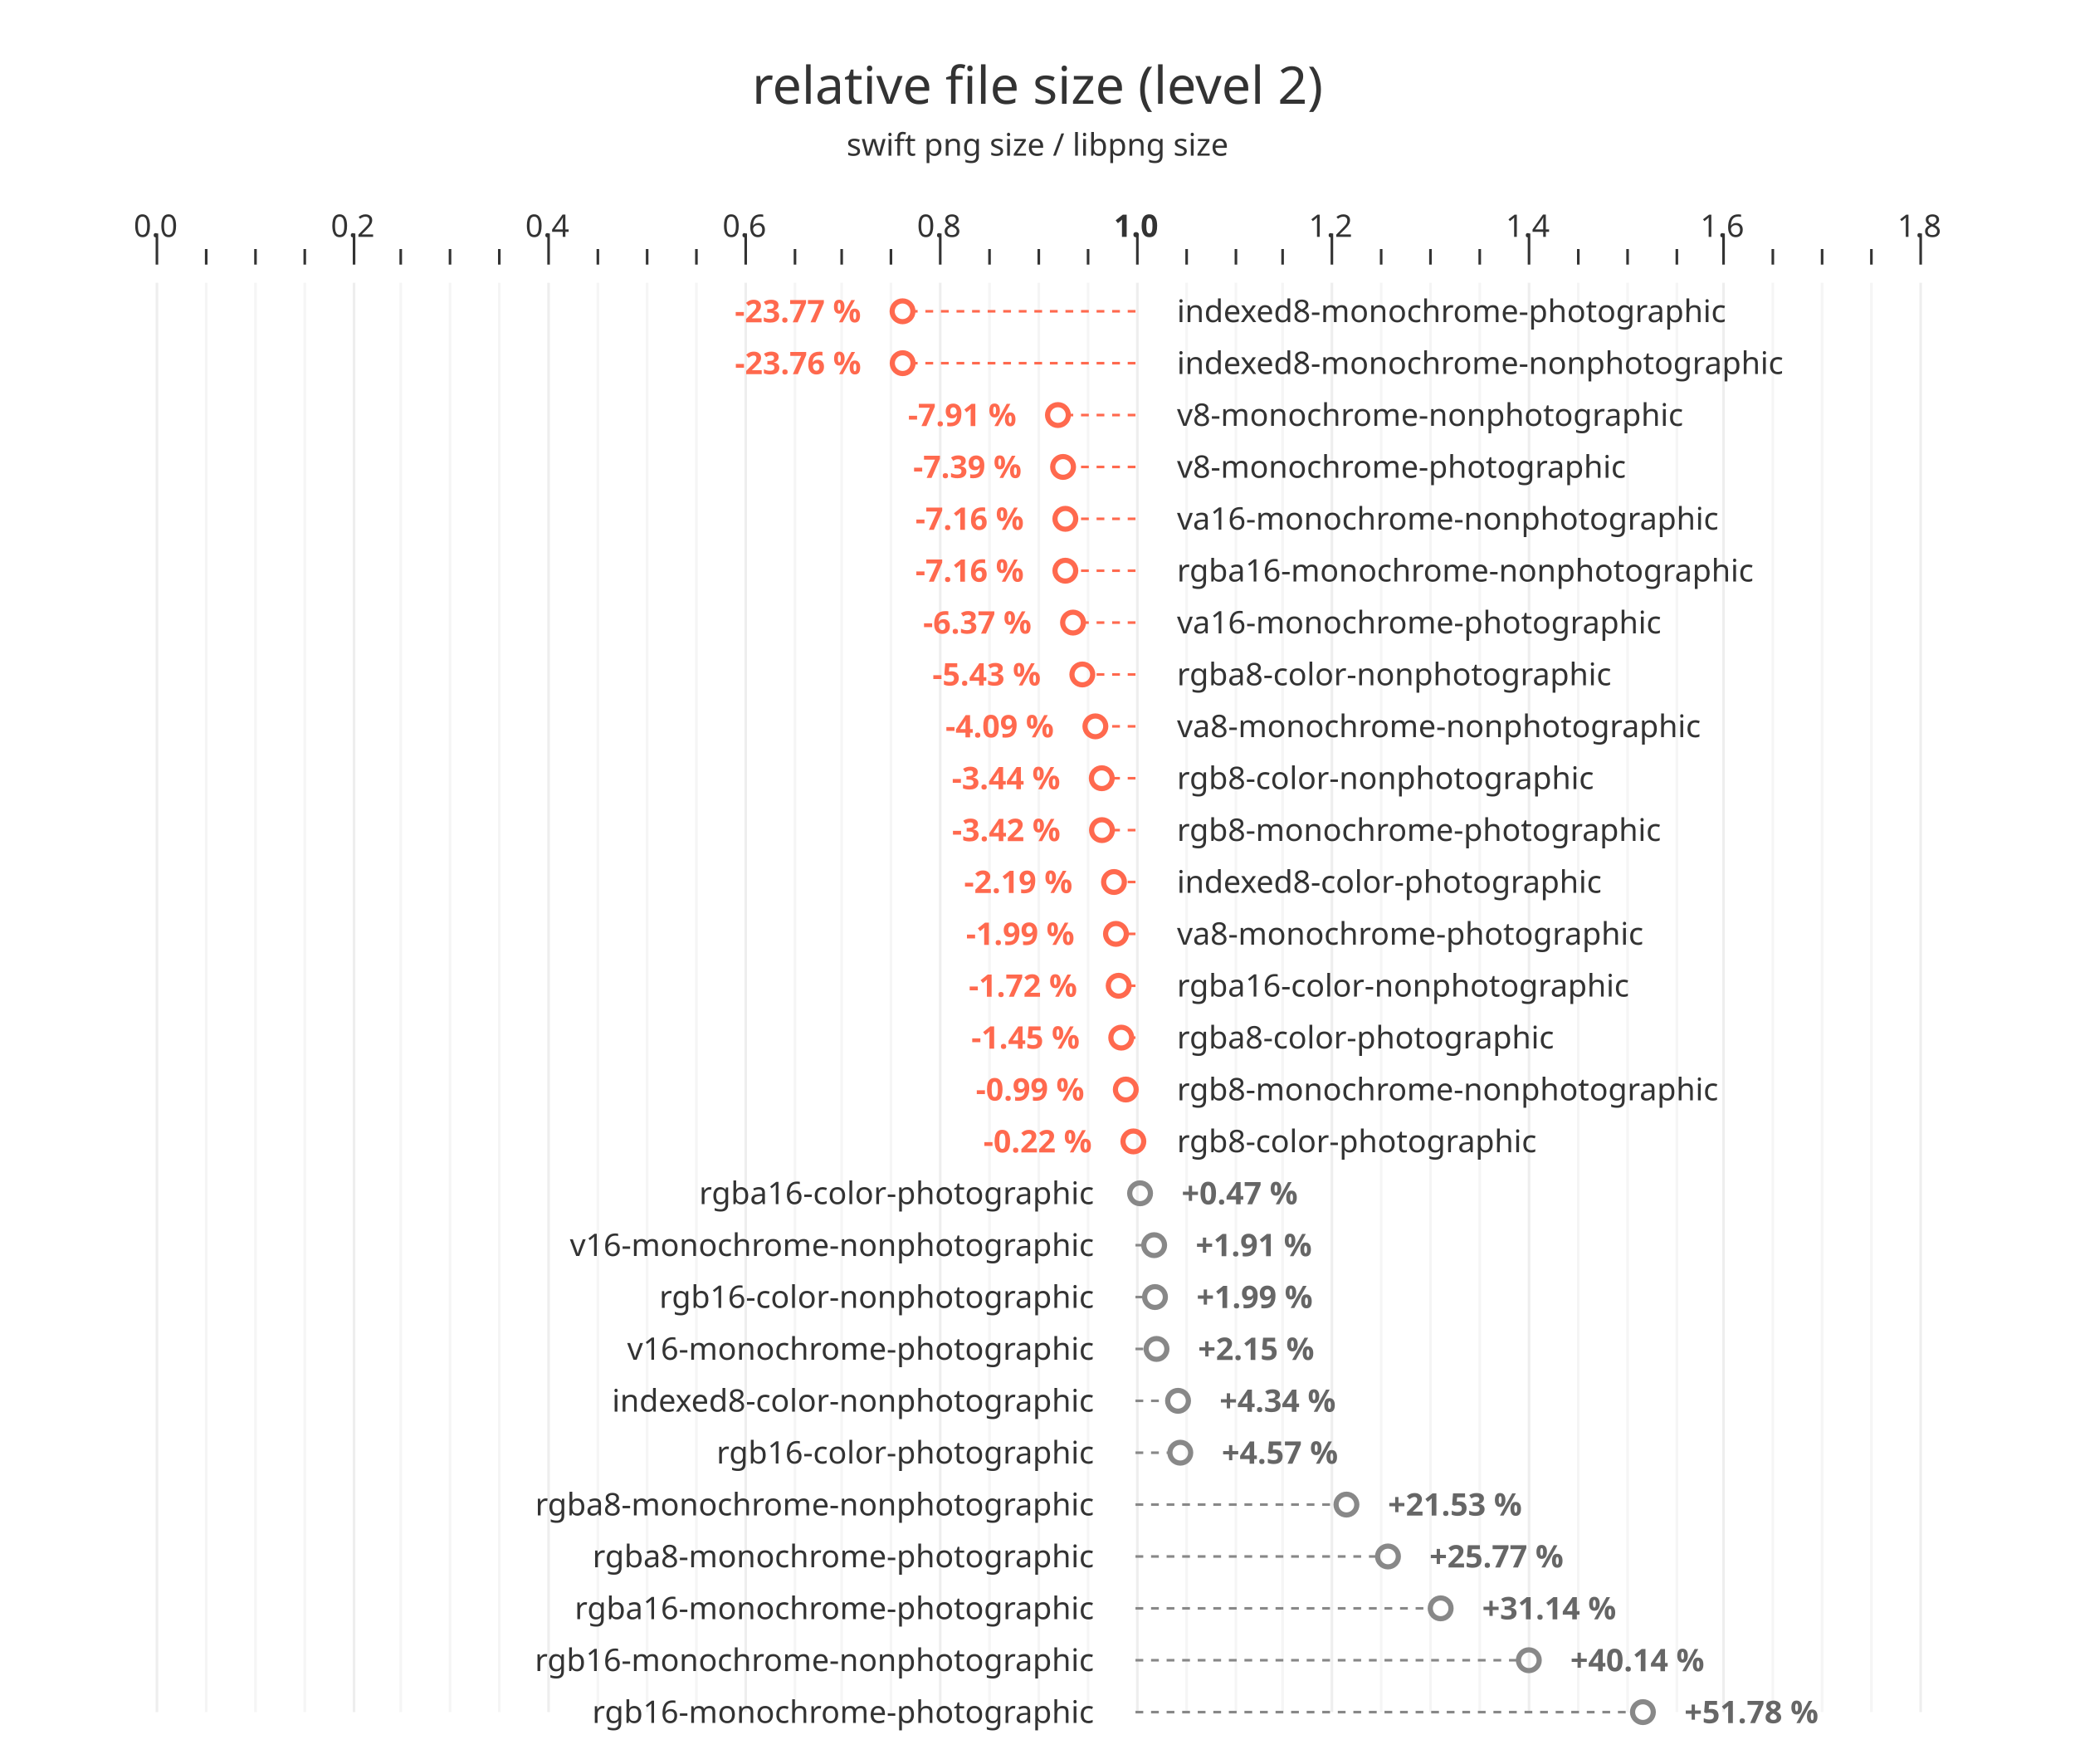
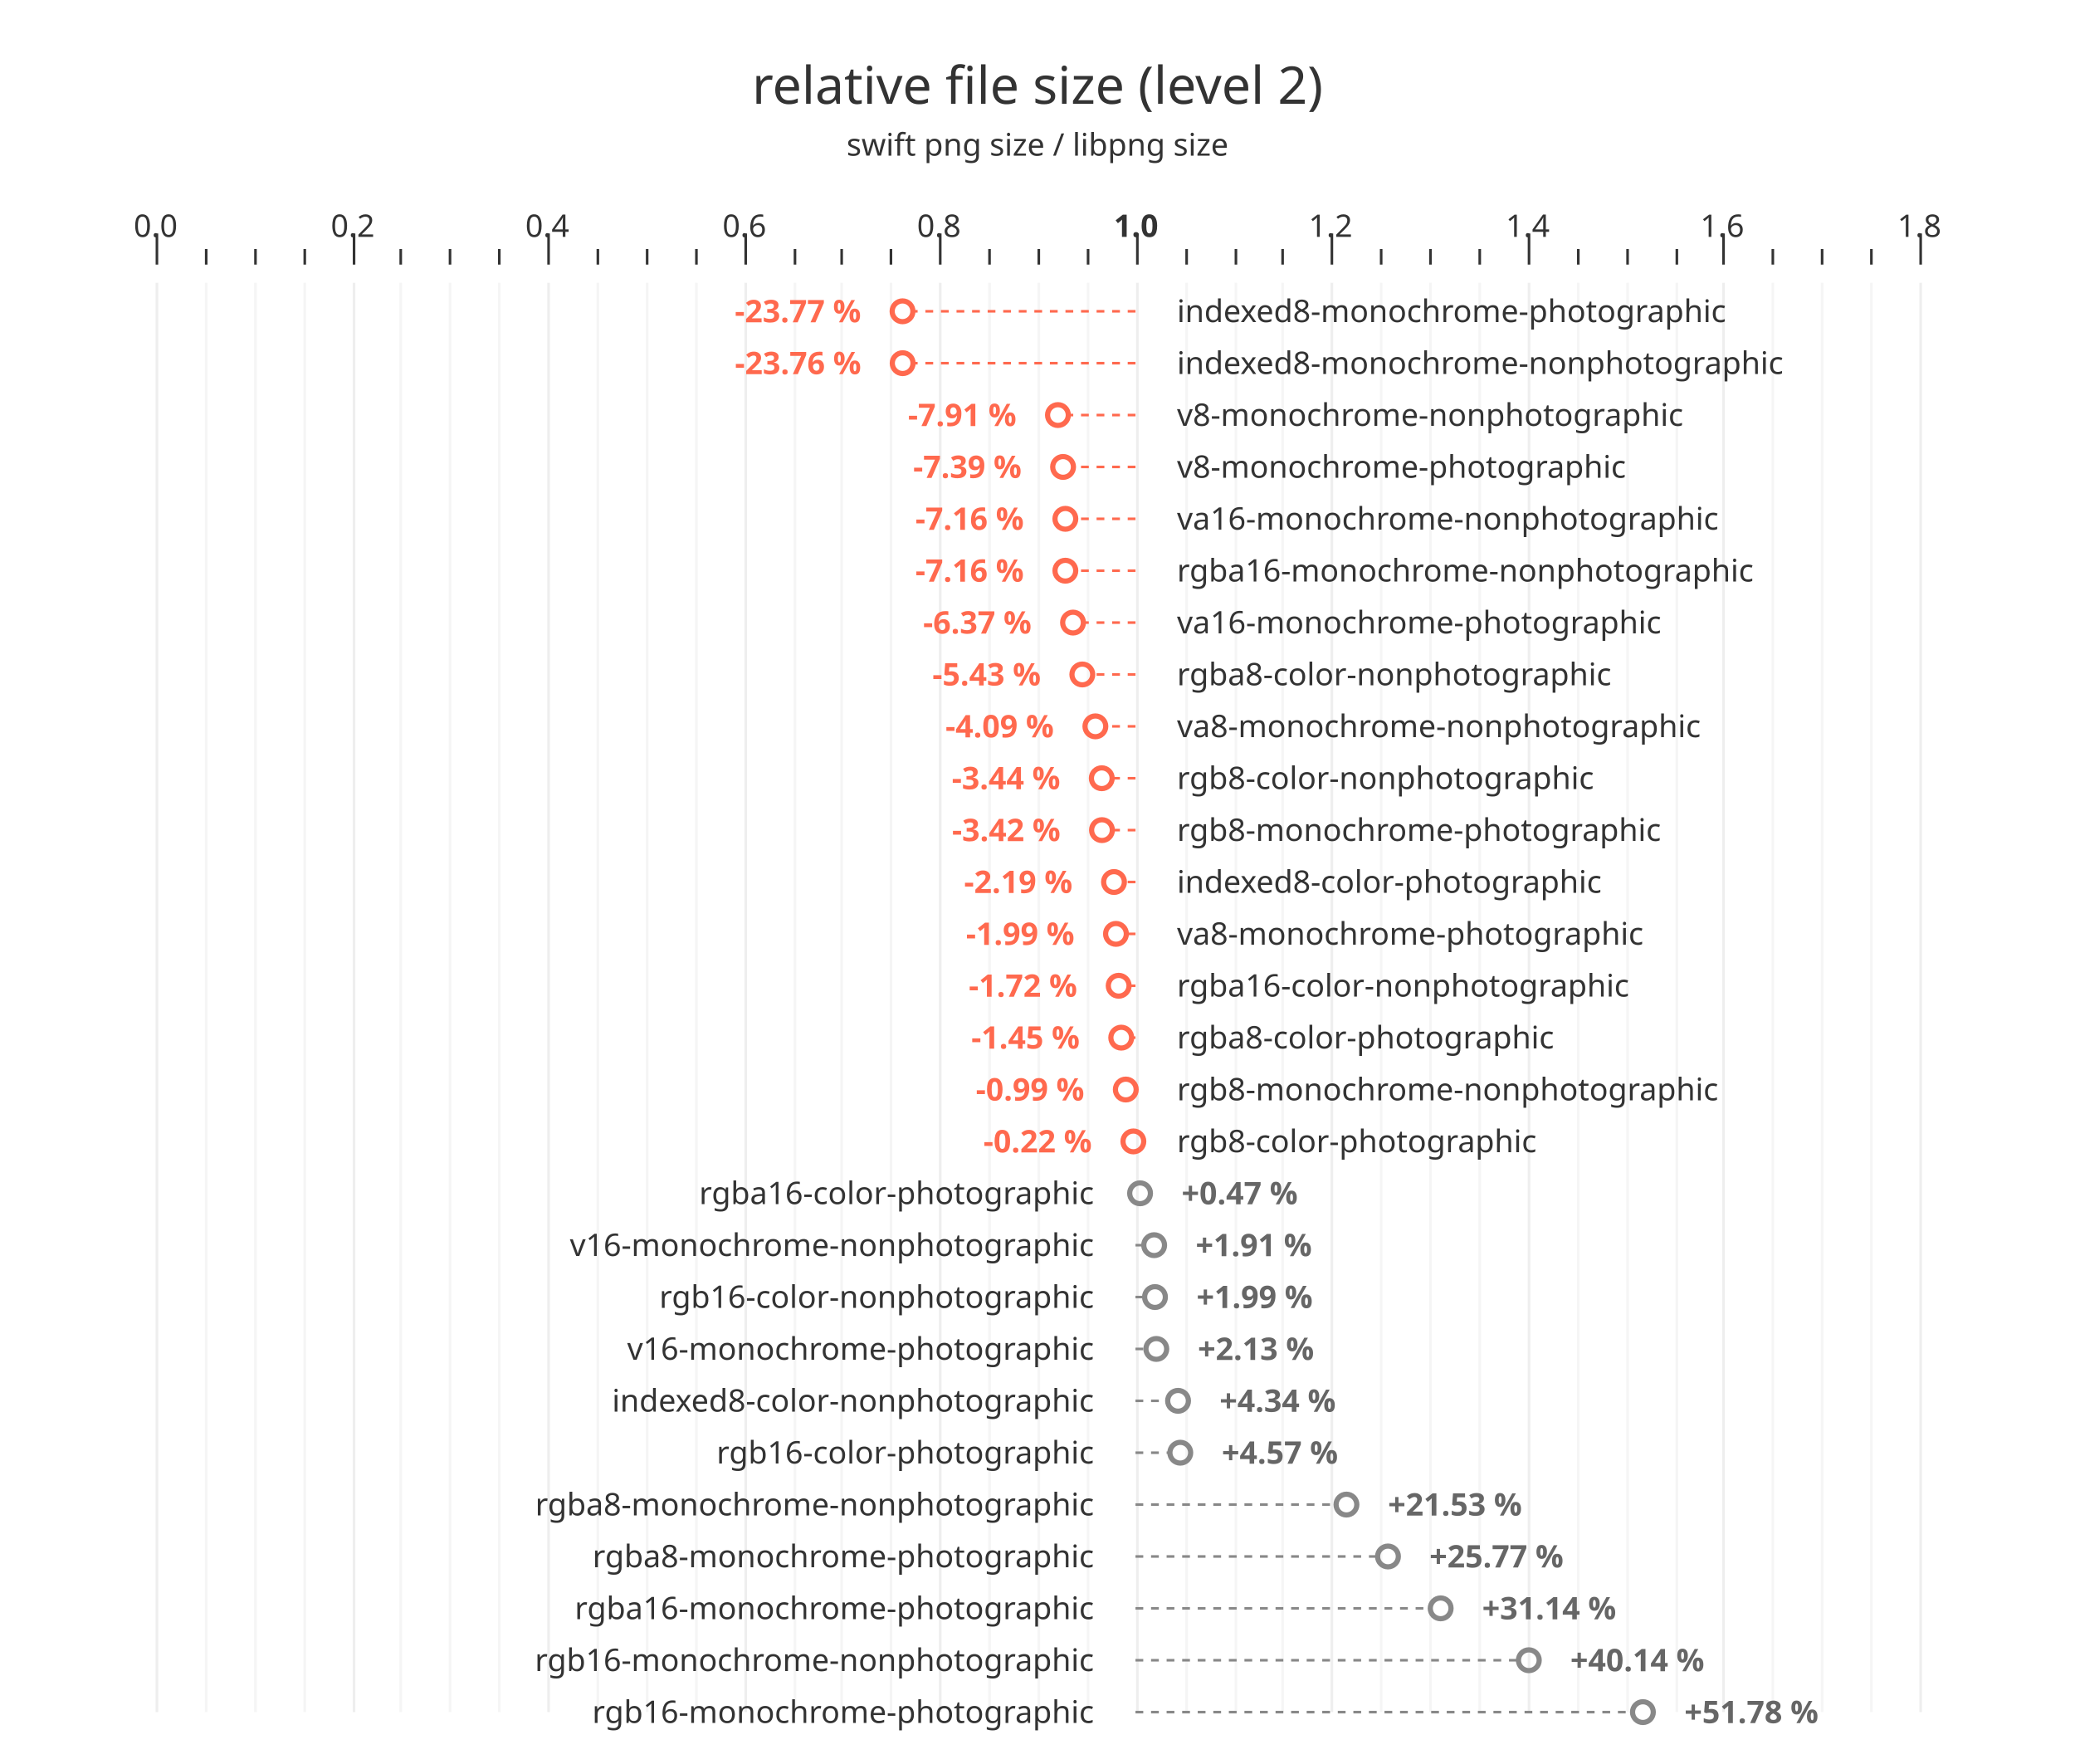
<svg xmlns="http://www.w3.org/2000/svg" width="800" height="680" viewBox="0 0 800 680">
  <style type="text/css">
    
        
    rect.background 
    {
        fill:   white;
    }
    
    path.grid 
    {
        stroke-width: 1px;
        fill:   none;
    }
    path.grid-major 
    {
        stroke: #eeeeeeff;
    }
    path.grid-minor 
    {
        stroke: #f5f5f5ff;
    }
    
    path.tick 
    {
        stroke-width: 1px;
        stroke: #333333ff;
        fill:   none;
    }
    
    path.stem 
    {
        stroke-width: 1px;
        stroke-dasharray: 3 3;
    }
    circle.dot 
    {
        stroke-width: 2px;
        stroke: #666;
        fill:   none;
    }
    
    text
    {
        fill: #333333ff;
        font-family: 'SF Mono';
    }
    text.label-numeric 
    {
        font-size: 12px;
    }
    text.label-numeric.unity 
    {
        font-weight: 700;
    }
    text.label-x 
    {
        text-anchor: middle; 
        dominant-baseline: text-top;
    }
    
    text.label-legend, text.label-percent
    {
        font-size: 12px;
        dominant-baseline: middle;
    }
    text.label-percent 
    {
        font-weight: 700;
    }
    text.label-legend.better, text.label-percent.worse 
    {
        text-anchor: begin; 
    }
    text.label-legend.worse, text.label-percent.better 
    {
        text-anchor: end; 
    }
    
    text.title, text.subtitle 
    {
        text-anchor: middle; 
    }
    text.title 
    {
        font-size: 20px;
    }
    text.subtitle 
    {
        font-size: 12px;
    }
    
    circle.better, path.stem.better
    {
        stroke: #ff694eff
    }
    circle.worse, path.stem.worse
    {
        stroke: #888888ff
    }
    text.label-percent.better 
    {
        fill: #ff694eff
    }
    text.label-percent.worse 
    {
        fill: #666666ff
    }
    
    
</style>
  <rect width="800" height="680" class="background" />
  <path class="grid grid-minor" d="M 79.5,660 L 79.5,109" />
  <path class="grid grid-minor" d="M 98.5,660 L 98.5,109" />
  <path class="grid grid-minor" d="M 117.5,660 L 117.5,109" />
  <path class="grid grid-minor" d="M 154.5,660 L 154.5,109" />
  <path class="grid grid-minor" d="M 173.5,660 L 173.5,109" />
  <path class="grid grid-minor" d="M 192.5,660 L 192.5,109" />
  <path class="grid grid-minor" d="M 230.5,660 L 230.5,109" />
  <path class="grid grid-minor" d="M 249.5,660 L 249.5,109" />
  <path class="grid grid-minor" d="M 268.5,660 L 268.5,109" />
  <path class="grid grid-minor" d="M 306.5,660 L 306.5,109" />
  <path class="grid grid-minor" d="M 324.5,660 L 324.5,109" />
  <path class="grid grid-minor" d="M 343.5,660 L 343.5,109" />
  <path class="grid grid-minor" d="M 381.5,660 L 381.5,109" />
  <path class="grid grid-minor" d="M 400.5,660 L 400.5,109" />
  <path class="grid grid-minor" d="M 419.5,660 L 419.5,109" />
  <path class="grid grid-minor" d="M 457.5,660 L 457.5,109" />
  <path class="grid grid-minor" d="M 476.5,660 L 476.5,109" />
  <path class="grid grid-minor" d="M 494.5,660 L 494.5,109" />
  <path class="grid grid-minor" d="M 532.5,660 L 532.5,109" />
  <path class="grid grid-minor" d="M 551.5,660 L 551.5,109" />
  <path class="grid grid-minor" d="M 570.5,660 L 570.5,109" />
  <path class="grid grid-minor" d="M 608.5,660 L 608.5,109" />
  <path class="grid grid-minor" d="M 627.5,660 L 627.5,109" />
  <path class="grid grid-minor" d="M 646.5,660 L 646.5,109" />
  <path class="grid grid-minor" d="M 683.5,660 L 683.5,109" />
  <path class="grid grid-minor" d="M 702.5,660 L 702.5,109" />
  <path class="grid grid-minor" d="M 721.5,660 L 721.5,109" />
  <path class="grid grid-major" d="M 60.5,660 L 60.5,109" />
  <path class="grid grid-major" d="M 136.5,660 L 136.5,109" />
  <path class="grid grid-major" d="M 211.5,660 L 211.5,109" />
  <path class="grid grid-major" d="M 287.5,660 L 287.5,109" />
  <path class="grid grid-major" d="M 362.5,660 L 362.5,109" />
  <path class="grid grid-major" d="M 438.5,660 L 438.5,109" />
  <path class="grid grid-major" d="M 513.5,660 L 513.5,109" />
  <path class="grid grid-major" d="M 589.5,660 L 589.5,109" />
  <path class="grid grid-major" d="M 664.5,660 L 664.5,109" />
  <path class="grid grid-major" d="M 740.5,660 L 740.5,109" />
  <path class="tick" d="M 60.5,102 L 60.5,90" />
  <path class="tick" d="M 79.5,102 L 79.5,96" />
  <path class="tick" d="M 98.5,102 L 98.5,96" />
  <path class="tick" d="M 117.5,102 L 117.5,96" />
  <path class="tick" d="M 136.5,102 L 136.5,90" />
  <path class="tick" d="M 154.5,102 L 154.5,96" />
  <path class="tick" d="M 173.5,102 L 173.5,96" />
  <path class="tick" d="M 192.5,102 L 192.5,96" />
  <path class="tick" d="M 211.5,102 L 211.5,90" />
  <path class="tick" d="M 230.5,102 L 230.5,96" />
  <path class="tick" d="M 249.5,102 L 249.5,96" />
  <path class="tick" d="M 268.5,102 L 268.5,96" />
  <path class="tick" d="M 287.5,102 L 287.5,90" />
  <path class="tick" d="M 306.5,102 L 306.5,96" />
  <path class="tick" d="M 324.5,102 L 324.5,96" />
  <path class="tick" d="M 343.5,102 L 343.5,96" />
  <path class="tick" d="M 362.5,102 L 362.5,90" />
  <path class="tick" d="M 381.5,102 L 381.5,96" />
  <path class="tick" d="M 400.5,102 L 400.5,96" />
  <path class="tick" d="M 419.5,102 L 419.5,96" />
  <path class="tick" d="M 438.5,102 L 438.5,90" />
  <path class="tick" d="M 457.5,102 L 457.5,96" />
  <path class="tick" d="M 476.5,102 L 476.5,96" />
  <path class="tick" d="M 494.5,102 L 494.5,96" />
  <path class="tick" d="M 513.5,102 L 513.5,90" />
  <path class="tick" d="M 532.5,102 L 532.5,96" />
  <path class="tick" d="M 551.5,102 L 551.5,96" />
  <path class="tick" d="M 570.5,102 L 570.5,96" />
  <path class="tick" d="M 589.5,102 L 589.5,90" />
  <path class="tick" d="M 608.5,102 L 608.5,96" />
  <path class="tick" d="M 627.5,102 L 627.5,96" />
  <path class="tick" d="M 646.5,102 L 646.5,96" />
  <path class="tick" d="M 664.5,102 L 664.5,90" />
  <path class="tick" d="M 683.5,102 L 683.5,96" />
  <path class="tick" d="M 702.5,102 L 702.5,96" />
  <path class="tick" d="M 721.5,102 L 721.5,96" />
  <path class="tick" d="M 740.5,102 L 740.5,90" />
  <text x="60" y="82" class="label-numeric label-x">0.0</text>
  <text x="136" y="82" class="label-numeric label-x">0.2</text>
  <text x="211" y="82" class="label-numeric label-x">0.4</text>
  <text x="287" y="82" class="label-numeric label-x">0.6</text>
  <text x="362" y="82" class="label-numeric label-x">0.8</text>
  <text x="438" y="82" class="label-numeric label-x unity">1.0</text>
  <text x="513" y="82" class="label-numeric label-x">1.2</text>
  <text x="589" y="82" class="label-numeric label-x">1.4</text>
  <text x="664" y="82" class="label-numeric label-x">1.6</text>
  <text x="740" y="82" class="label-numeric label-x">1.8</text>
  <text x="400" y="40" class="title">relative file size (level 2)</text>
  <text x="400" y="60" class="subtitle">swift png size / libpng size </text>
  <text x="453.778" y="120.0" class="label-legend better">indexed8-monochrome-photographic</text>
  <text x="453.778" y="140.0" class="label-legend better">indexed8-monochrome-nonphotographic</text>
  <text x="453.778" y="160.0" class="label-legend better">v8-monochrome-nonphotographic</text>
  <text x="453.778" y="180.0" class="label-legend better">v8-monochrome-photographic</text>
  <text x="453.778" y="200.0" class="label-legend better">va16-monochrome-nonphotographic</text>
  <text x="453.778" y="220.0" class="label-legend better">rgba16-monochrome-nonphotographic</text>
  <text x="453.778" y="240.0" class="label-legend better">va16-monochrome-photographic</text>
  <text x="453.778" y="260.0" class="label-legend better">rgba8-color-nonphotographic</text>
  <text x="453.778" y="280.0" class="label-legend better">va8-monochrome-nonphotographic</text>
  <text x="453.778" y="300.0" class="label-legend better">rgb8-color-nonphotographic</text>
  <text x="453.778" y="320.0" class="label-legend better">rgb8-monochrome-photographic</text>
  <text x="453.778" y="340.0" class="label-legend better">indexed8-color-photographic</text>
  <text x="453.778" y="360.0" class="label-legend better">va8-monochrome-photographic</text>
  <text x="453.778" y="380.0" class="label-legend better">rgba16-color-nonphotographic</text>
  <text x="453.778" y="400.0" class="label-legend better">rgba8-color-photographic</text>
  <text x="453.778" y="420.0" class="label-legend better">rgb8-monochrome-nonphotographic</text>
  <text x="453.778" y="440.0" class="label-legend better">rgb8-color-photographic</text>
  <text x="421.778" y="460.0" class="label-legend worse">rgba16-color-photographic</text>
  <text x="421.778" y="480.0" class="label-legend worse">v16-monochrome-nonphotographic</text>
  <text x="421.778" y="500.0" class="label-legend worse">rgb16-color-nonphotographic</text>
  <text x="421.778" y="520.0" class="label-legend worse">v16-monochrome-photographic</text>
  <text x="421.778" y="540.0" class="label-legend worse">indexed8-color-nonphotographic</text>
  <text x="421.778" y="560.0" class="label-legend worse">rgb16-color-photographic</text>
  <text x="421.778" y="580.0" class="label-legend worse">rgba8-monochrome-nonphotographic</text>
  <text x="421.778" y="600.0" class="label-legend worse">rgba8-monochrome-photographic</text>
  <text x="421.778" y="620.0" class="label-legend worse">rgba16-monochrome-photographic</text>
  <text x="421.778" y="640.0" class="label-legend worse">rgb16-monochrome-nonphotographic</text>
  <text x="421.778" y="660.0" class="label-legend worse">rgb16-monochrome-photographic</text>
  <text x="331.963" y="120.0" class="label-percent better">-23.77 %</text>
  <text x="332.014" y="140.0" class="label-percent better">-23.76 %</text>
  <text x="391.877" y="160.0" class="label-percent better">-7.91 %</text>
  <text x="393.86" y="180.0" class="label-percent better">-7.39 %</text>
  <text x="394.74" y="200.0" class="label-percent better">-7.16 %</text>
  <text x="394.74" y="220.0" class="label-percent better">-7.16 %</text>
  <text x="397.695" y="240.0" class="label-percent better">-6.37 %</text>
  <text x="401.28" y="260.0" class="label-percent better">-5.43 %</text>
  <text x="406.316" y="280.0" class="label-percent better">-4.09 %</text>
  <text x="408.778" y="300.0" class="label-percent better">-3.44 %</text>
  <text x="408.855" y="320.0" class="label-percent better">-3.42 %</text>
  <text x="413.491" y="340.0" class="label-percent better">-2.19 %</text>
  <text x="414.251" y="360.0" class="label-percent better">-1.99 %</text>
  <text x="415.299" y="380.0" class="label-percent better">-1.72 %</text>
  <text x="416.283" y="400.0" class="label-percent better">-1.45 %</text>
  <text x="418.043" y="420.0" class="label-percent better">-0.99 %</text>
  <text x="420.961" y="440.0" class="label-percent better">-0.22 %</text>
-   <text x="455.541" y="460.0" class="label-percent worse">+0.47 %</text>
+   <text x="455.54" y="460.0" class="label-percent worse">+0.47 %</text>
  <text x="460.975" y="480.0" class="label-percent worse">+1.91 %</text>
-   <text x="461.298" y="500.0" class="label-percent worse">+1.99 %</text>
-   <text x="461.886" y="520.0" class="label-percent worse">+2.15 %</text>
+   <text x="461.297" y="500.0" class="label-percent worse">+1.99 %</text>
+   <text x="461.806" y="520.0" class="label-percent worse">+2.13 %</text>
  <text x="470.188" y="540.0" class="label-percent worse">+4.34 %</text>
-   <text x="471.052" y="560.0" class="label-percent worse">+4.57 %</text>
+   <text x="471.047" y="560.0" class="label-percent worse">+4.57 %</text>
  <text x="535.111" y="580.0" class="label-percent worse">+21.53 %</text>
  <text x="551.122" y="600.0" class="label-percent worse">+25.77 %</text>
  <text x="571.434" y="620.0" class="label-percent worse">+31.14 %</text>
  <text x="605.428" y="640.0" class="label-percent worse">+40.14 %</text>
  <text x="649.41" y="660.0" class="label-percent worse">+51.78 %</text>
  <path class="stem better" d="M 437.778,120.0 L 351.963,120.0" />
  <path class="stem better" d="M 437.778,140.0 L 352.014,140.0" />
  <path class="stem better" d="M 437.778,160.0 L 411.877,160.0" />
  <path class="stem better" d="M 437.778,180.0 L 413.86,180.0" />
  <path class="stem better" d="M 437.778,200.0 L 414.74,200.0" />
  <path class="stem better" d="M 437.778,220.0 L 414.74,220.0" />
  <path class="stem better" d="M 437.778,240.0 L 417.695,240.0" />
  <path class="stem better" d="M 437.778,260.0 L 421.28,260.0" />
  <path class="stem better" d="M 437.778,280.0 L 426.316,280.0" />
  <path class="stem better" d="M 437.778,300.0 L 428.778,300.0" />
  <path class="stem better" d="M 437.778,320.0 L 428.855,320.0" />
  <path class="stem better" d="M 437.778,340.0 L 433.491,340.0" />
  <path class="stem better" d="M 437.778,360.0 L 434.251,360.0" />
  <path class="stem better" d="M 437.778,380.0 L 435.299,380.0" />
  <path class="stem better" d="M 437.778,400.0 L 436.283,400.0" />
  <path class="stem worse" d="M 437.778,480.0 L 440.975,480.0" />
-   <path class="stem worse" d="M 437.778,500.0 L 441.298,500.0" />
-   <path class="stem worse" d="M 437.778,520.0 L 441.886,520.0" />
+   <path class="stem worse" d="M 437.778,500.0 L 441.297,500.0" />
+   <path class="stem worse" d="M 437.778,520.0 L 441.806,520.0" />
  <path class="stem worse" d="M 437.778,540.0 L 450.188,540.0" />
-   <path class="stem worse" d="M 437.778,560.0 L 451.052,560.0" />
+   <path class="stem worse" d="M 437.778,560.0 L 451.047,560.0" />
  <path class="stem worse" d="M 437.778,580.0 L 515.111,580.0" />
  <path class="stem worse" d="M 437.778,600.0 L 531.122,600.0" />
  <path class="stem worse" d="M 437.778,620.0 L 551.434,620.0" />
  <path class="stem worse" d="M 437.778,640.0 L 585.428,640.0" />
  <path class="stem worse" d="M 437.778,660.0 L 629.41,660.0" />
  <circle class="dot better" cx="347.963" cy="120.0" r="4" />
  <circle class="dot better" cx="348.014" cy="140.0" r="4" />
  <circle class="dot better" cx="407.877" cy="160.0" r="4" />
  <circle class="dot better" cx="409.86" cy="180.0" r="4" />
  <circle class="dot better" cx="410.74" cy="200.0" r="4" />
  <circle class="dot better" cx="410.74" cy="220.0" r="4" />
  <circle class="dot better" cx="413.695" cy="240.0" r="4" />
  <circle class="dot better" cx="417.28" cy="260.0" r="4" />
  <circle class="dot better" cx="422.316" cy="280.0" r="4" />
  <circle class="dot better" cx="424.778" cy="300.0" r="4" />
  <circle class="dot better" cx="424.855" cy="320.0" r="4" />
  <circle class="dot better" cx="429.491" cy="340.0" r="4" />
  <circle class="dot better" cx="430.251" cy="360.0" r="4" />
  <circle class="dot better" cx="431.299" cy="380.0" r="4" />
  <circle class="dot better" cx="432.283" cy="400.0" r="4" />
  <circle class="dot better" cx="434.043" cy="420.0" r="4" />
  <circle class="dot better" cx="436.961" cy="440.0" r="4" />
-   <circle class="dot worse" cx="439.541" cy="460.0" r="4" />
+   <circle class="dot worse" cx="439.54" cy="460.0" r="4" />
  <circle class="dot worse" cx="444.975" cy="480.0" r="4" />
-   <circle class="dot worse" cx="445.298" cy="500.0" r="4" />
-   <circle class="dot worse" cx="445.886" cy="520.0" r="4" />
+   <circle class="dot worse" cx="445.297" cy="500.0" r="4" />
+   <circle class="dot worse" cx="445.806" cy="520.0" r="4" />
  <circle class="dot worse" cx="454.188" cy="540.0" r="4" />
-   <circle class="dot worse" cx="455.052" cy="560.0" r="4" />
+   <circle class="dot worse" cx="455.047" cy="560.0" r="4" />
  <circle class="dot worse" cx="519.111" cy="580.0" r="4" />
  <circle class="dot worse" cx="535.122" cy="600.0" r="4" />
  <circle class="dot worse" cx="555.434" cy="620.0" r="4" />
  <circle class="dot worse" cx="589.428" cy="640.0" r="4" />
  <circle class="dot worse" cx="633.41" cy="660.0" r="4" />
</svg>
